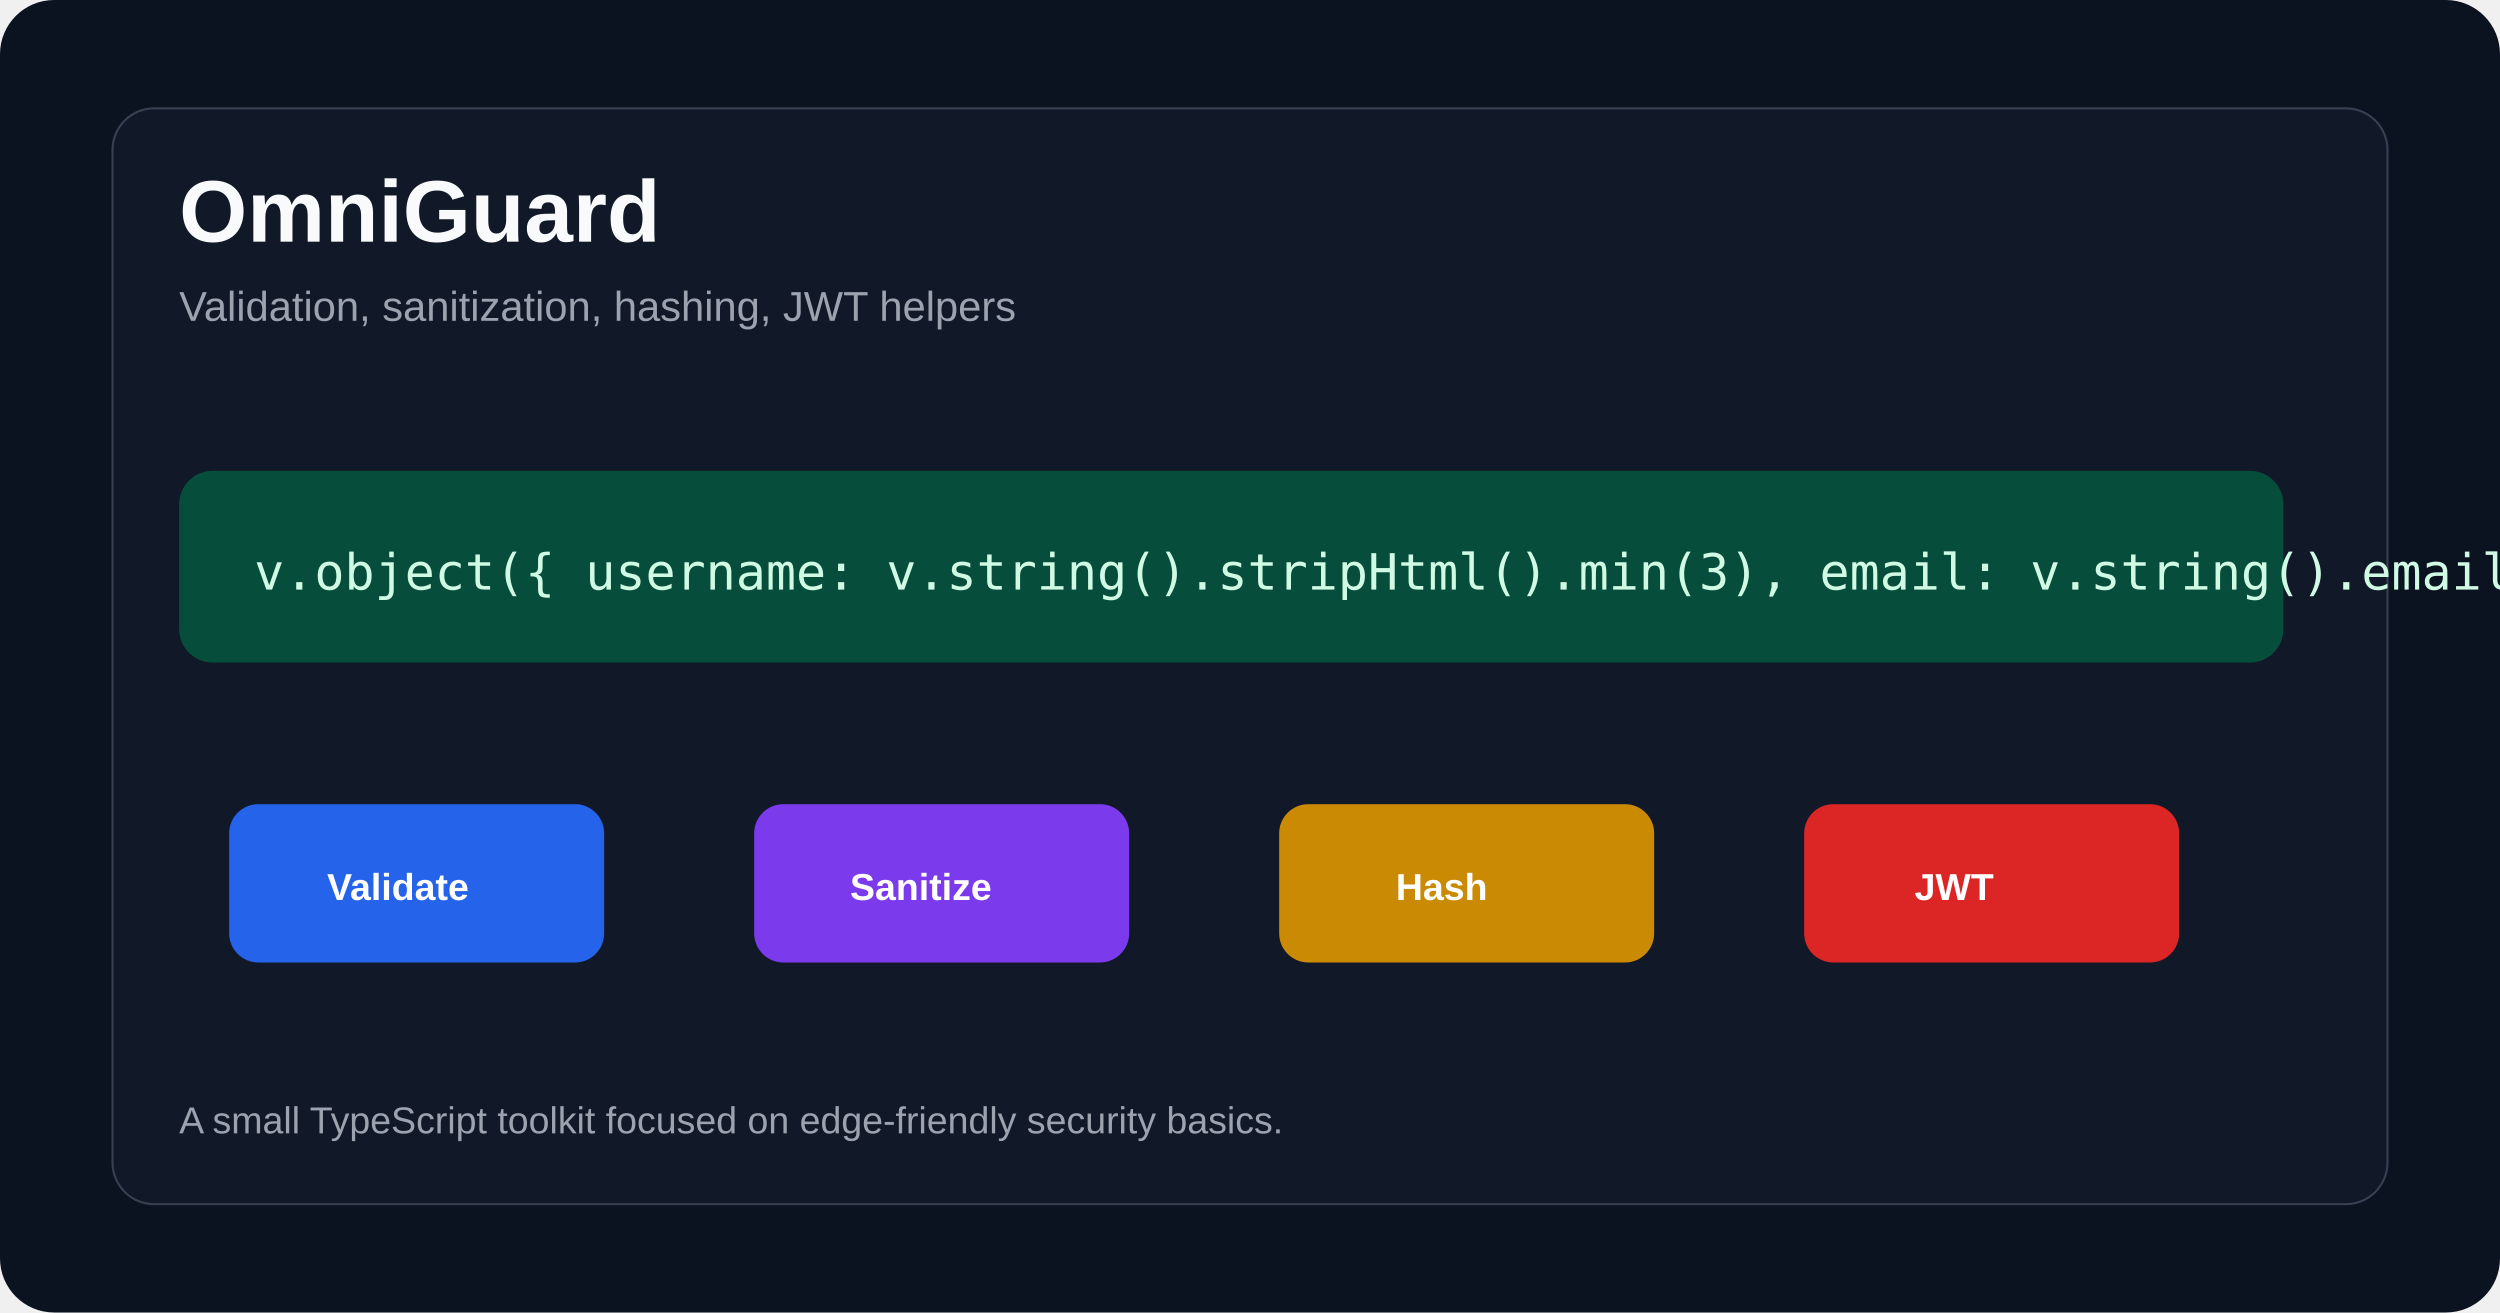
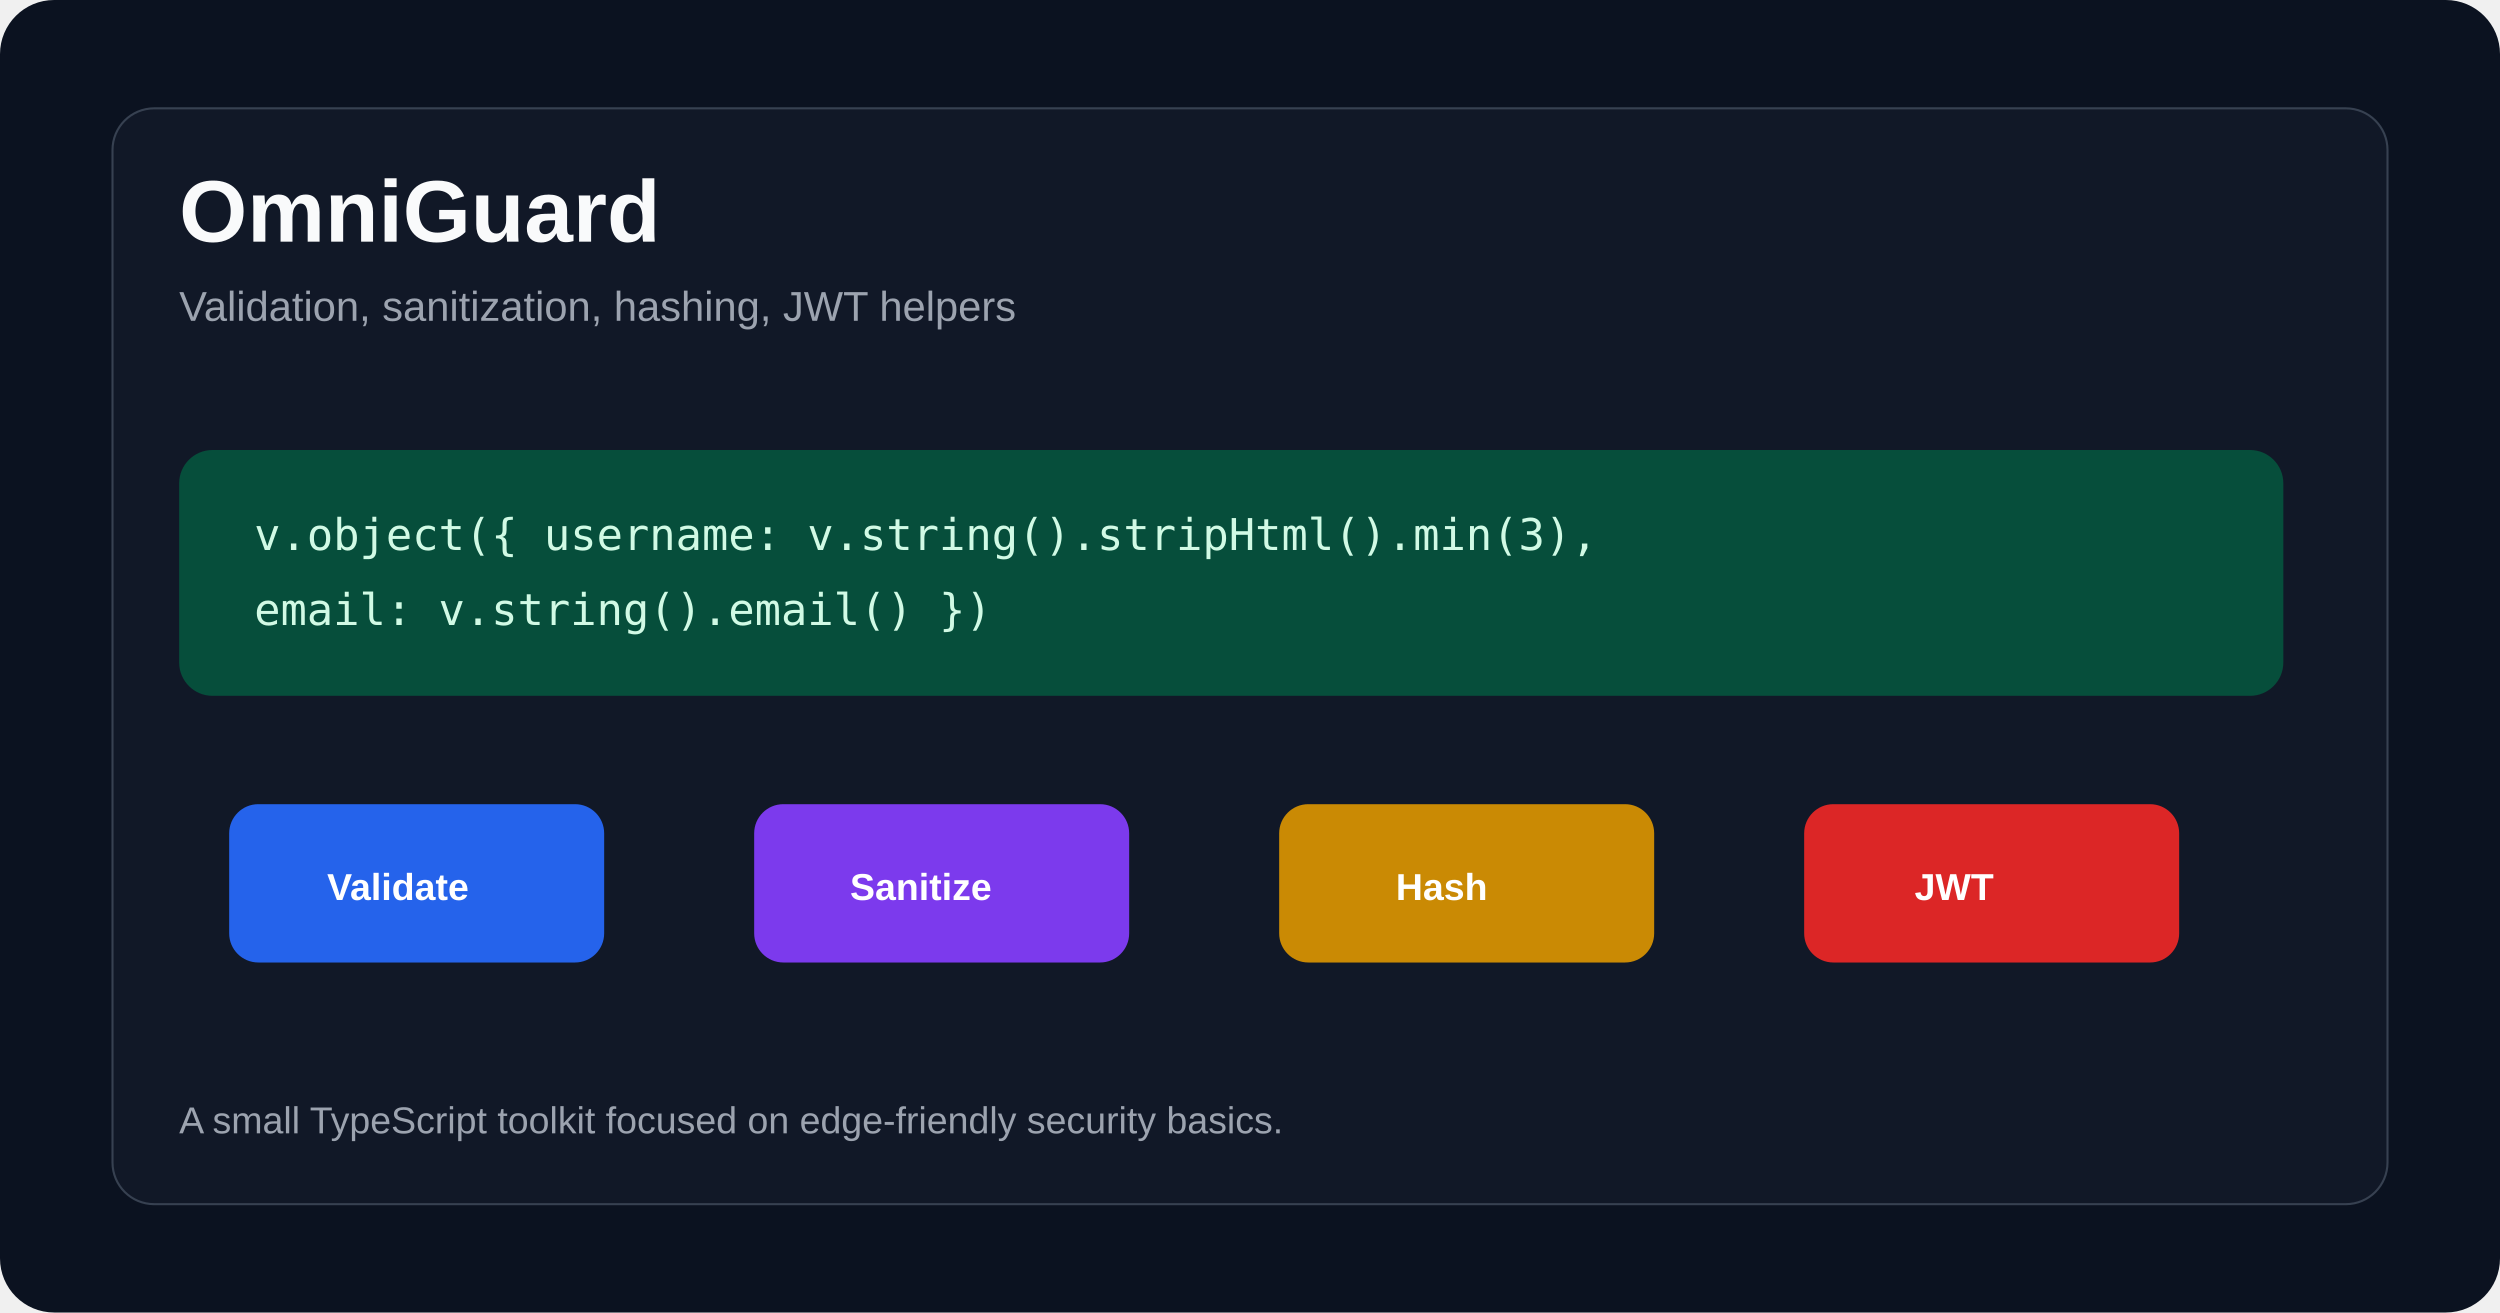
<svg xmlns="http://www.w3.org/2000/svg" width="1200" height="630" viewBox="0 0 1200 630" fill="none">
  <rect width="1200" height="630" rx="26" fill="#0B1220" />
  <rect x="54" y="52" width="1092" height="526" rx="20" fill="#111827" stroke="#374151" />
  <text x="86" y="116" fill="#F9FAFB" font-family="Segoe UI, Arial" font-size="42" font-weight="700">OmniGuard</text>
  <text x="86" y="154" fill="#9CA3AF" font-family="Segoe UI, Arial" font-size="20">Validation, sanitization, hashing, JWT helpers</text>
-   <rect x="86" y="226" width="1010" height="92" rx="16" fill="#064E3B" />
-   <text x="122" y="283" fill="#D1FAE5" font-family="Consolas, monospace" font-size="24">v.object({ username: v.string().stripHtml().min(3), email: v.string().email() })</text>
+   <rect x="86" y="216" width="1010" height="118" rx="16" fill="#064E3B" />
+   <text x="122" y="264" fill="#D1FAE5" font-family="Consolas, monospace" font-size="21">v.object({ username: v.string().stripHtml().min(3),</text>
+   <text x="122" y="300" fill="#D1FAE5" font-family="Consolas, monospace" font-size="21">           email: v.string().email() })</text>
  <g font-family="Segoe UI, Arial" font-size="18" font-weight="700">
    <rect x="110" y="386" width="180" height="76" rx="14" fill="#2563EB" />
    <text x="157" y="432" fill="white">Validate</text>
    <rect x="362" y="386" width="180" height="76" rx="14" fill="#7C3AED" />
    <text x="408" y="432" fill="white">Sanitize</text>
    <rect x="614" y="386" width="180" height="76" rx="14" fill="#CA8A04" />
    <text x="670" y="432" fill="white">Hash</text>
    <rect x="866" y="386" width="180" height="76" rx="14" fill="#DC2626" />
    <text x="919" y="432" fill="white">JWT</text>
  </g>
  <text x="86" y="544" fill="#9CA3AF" font-family="Segoe UI, Arial" font-size="18">A small TypeScript toolkit focused on edge-friendly security basics.</text>
</svg>
